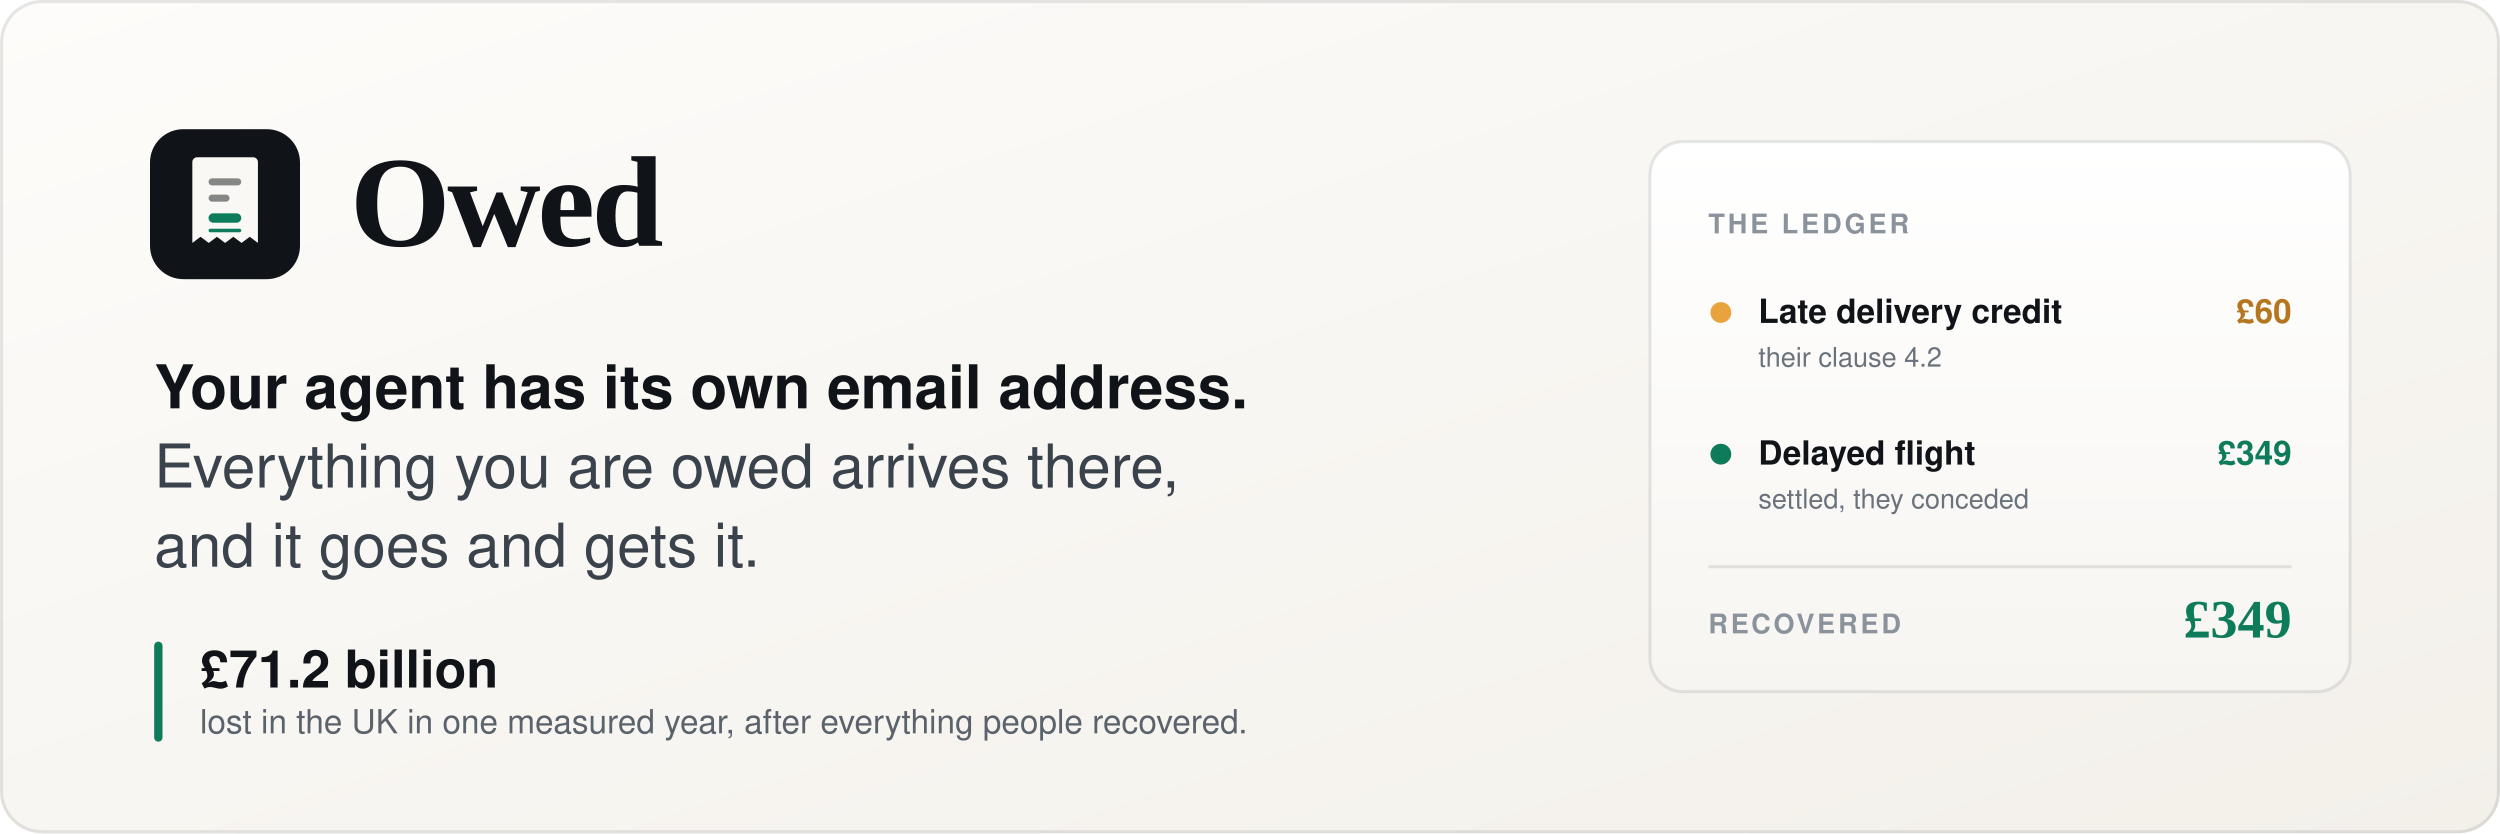
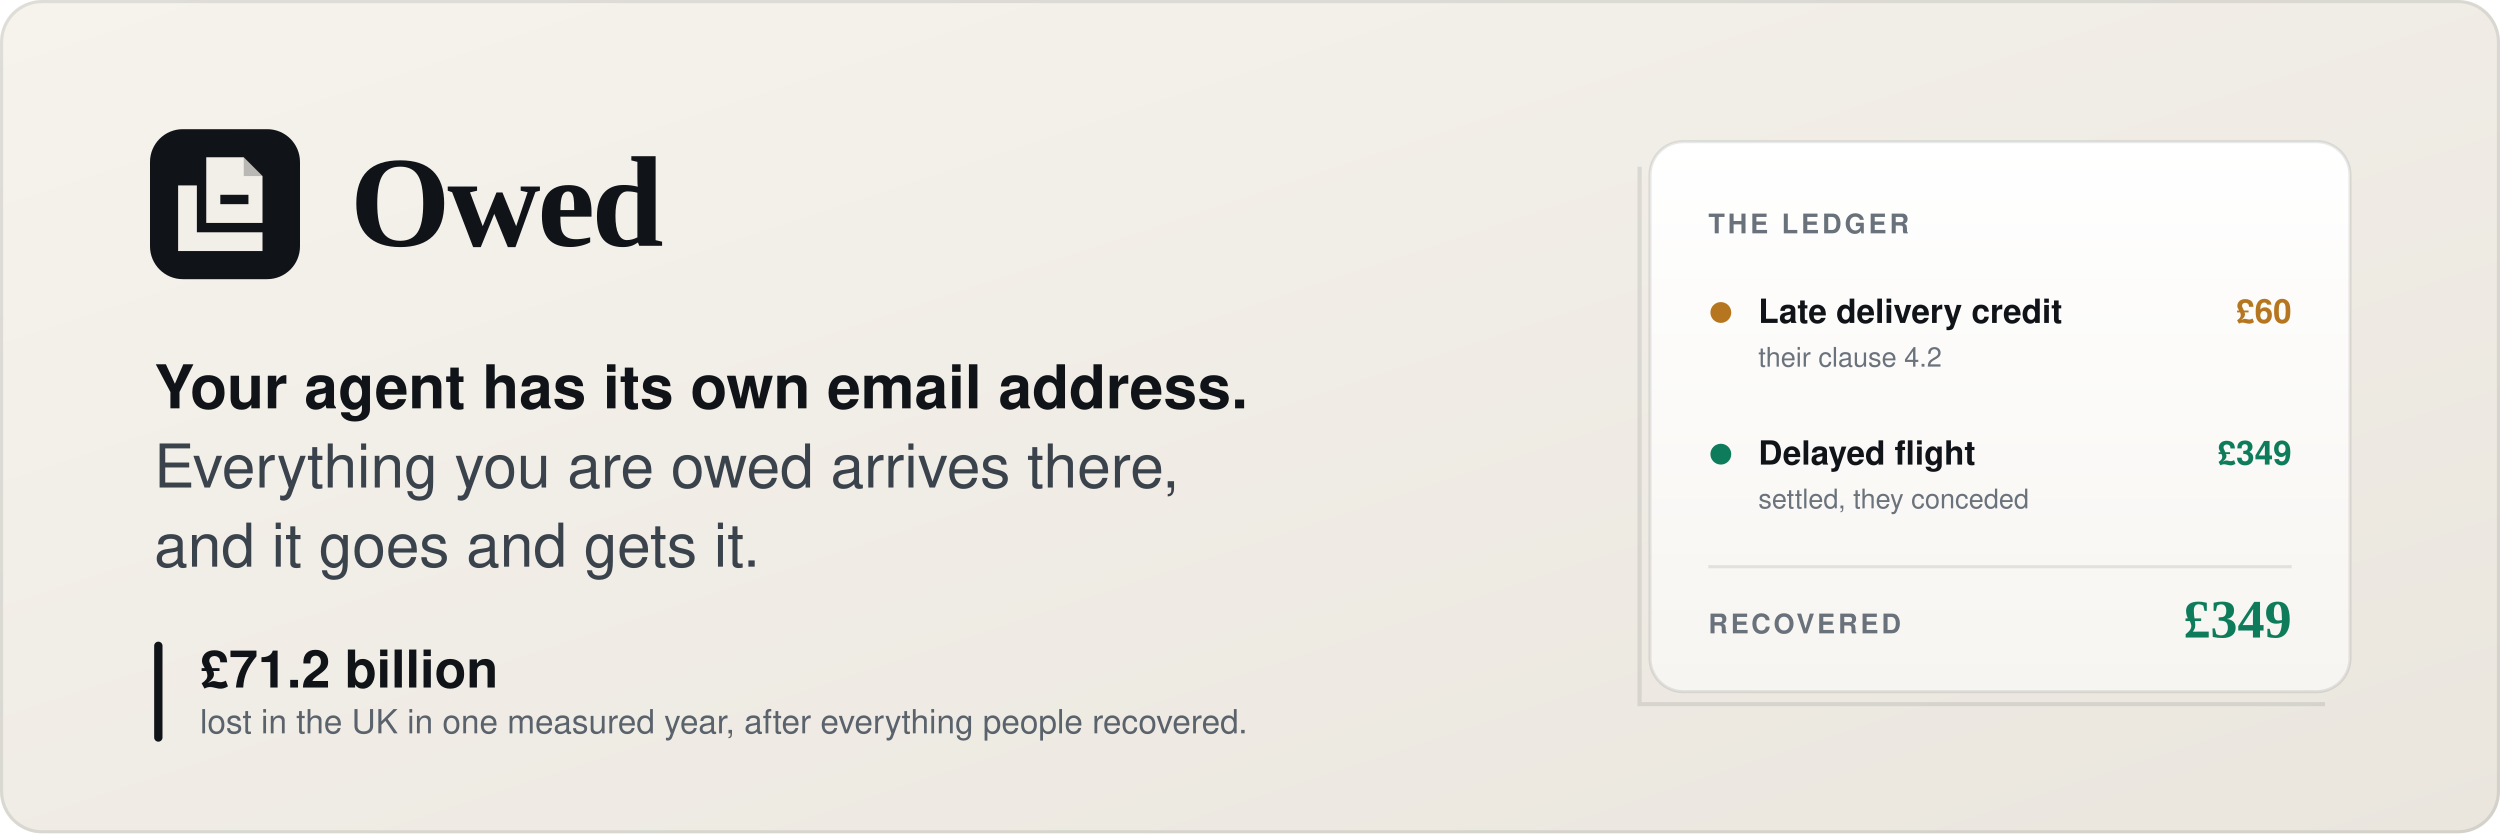
<svg xmlns="http://www.w3.org/2000/svg" viewBox="0 0 1200 400" width="1200" height="400" role="img" aria-label="Owed. Your agent has its own email address. Everything you are owed arrives there, and it goes and gets it. £71.2 billion lost in the UK in one measured year, after everything people recovered.">
  <defs>
    <linearGradient id="paper" x1="0" y1="0" x2="1" y2="1">
-       <stop offset="0" stop-color="#FDFCFA" />
-       <stop offset="1" stop-color="#F3F0EA" />
+       <stop offset="0" stop-color="#F6F3ED" />
+       <stop offset="1" stop-color="#EAE6DE" />
    </linearGradient>
    <linearGradient id="card" x1="0" y1="0" x2="0" y2="1">
      <stop offset="0" stop-color="#FFFFFF" />
      <stop offset="1" stop-color="#F7F5F1" />
    </linearGradient>
  </defs>
  <rect width="1200" height="400" rx="20" fill="url(#paper)" />
  <rect x="0.75" y="0.75" width="1198.5" height="398.5" rx="19.5" fill="none" stroke="#101418" stroke-opacity="0.10" stroke-width="1.5" />
-   <g transform="translate(72 62)">
-     <rect width="72" height="72" rx="16" fill="#101418" />
-     <path d="M22.5 13.5h27a2.3 2.3 0 0 1 2.3 2.3v38.8l-3.94-2.94-3.93 2.94-3.94-2.94-3.93 2.94-3.94-2.94-3.93 2.94-3.94-2.94-3.93 2.94v-38.8a2.3 2.3 0 0 1 2.3-2.3Z" fill="#FAF8F5" />
-     <rect x="28.1" y="23.6" width="15.7" height="3.4" rx="1.7" fill="#101418" opacity="0.5" />
-     <rect x="28.1" y="31.4" width="10.1" height="3.4" rx="1.7" fill="#101418" opacity="0.5" />
-     <rect x="28.1" y="40.4" width="15.7" height="4.5" rx="2.25" fill="#0E7C5A" />
-     <rect x="28.1" y="47.8" width="15.7" height="1.7" rx="0.85" fill="#0E7C5A" />
+   <g transform="translate(72 62) scale(1.125)">
+     <rect width="64" height="64" rx="14" fill="#101418" />
+     <path d="M24 12h16l8 8v20H24z" fill="#F2EFE9" />
+     <path d="M40 12v8h8" fill="#101418" opacity="0.25" />
+     <path d="M12 24h8v20h28v8H12z" fill="#F2EFE9" />
+     <path d="M30 28h12v4H30z" fill="#101418" />
  </g>
  <text x="168" y="118" font-family="Georgia, 'Times New Roman', serif" font-size="62" font-weight="700" letter-spacing="-1.5" fill="#101418">Owed</text>
  <text x="74" y="196" font-family="-apple-system, BlinkMacSystemFont, 'Segoe UI', Helvetica, Arial, sans-serif" font-size="29" font-weight="600" fill="#101418">Your agent has its own email address.</text>
  <text x="74" y="234" font-family="-apple-system, BlinkMacSystemFont, 'Segoe UI', Helvetica, Arial, sans-serif" font-size="29" font-weight="400" fill="#3A424C">Everything you are owed arrives there,</text>
  <text x="74" y="272" font-family="-apple-system, BlinkMacSystemFont, 'Segoe UI', Helvetica, Arial, sans-serif" font-size="29" font-weight="400" fill="#3A424C">and it goes and gets it.</text>
  <g transform="translate(74 308)">
-     <rect x="0" y="0" width="4" height="48" rx="2" fill="#0E7C5A" />
+     <rect x="0" y="0" width="4" height="48" rx="2" fill="#101418" />
    <text x="22" y="22" font-family="-apple-system, BlinkMacSystemFont, 'Segoe UI', Helvetica, Arial, sans-serif" font-size="25" font-weight="700" fill="#101418">£71.2 billion</text>
    <text x="22" y="44" font-family="-apple-system, BlinkMacSystemFont, 'Segoe UI', Helvetica, Arial, sans-serif" font-size="16" fill="#5A626C">lost in the UK in one measured year, after everything people recovered.</text>
  </g>
  <g transform="translate(792 68)">
+     <path d="M-5 12V270H324" fill="none" stroke="#101418" stroke-opacity="0.10" stroke-width="2" />
    <rect width="336" height="264" rx="16" fill="url(#card)" stroke="#101418" stroke-opacity="0.10" stroke-width="1.5" />
-     <text x="28" y="44" font-family="-apple-system, BlinkMacSystemFont, 'Segoe UI', Helvetica, Arial, sans-serif" font-size="13" font-weight="700" letter-spacing="1.4" fill="#8A929C">THE LEDGER</text>
-     <circle cx="34" cy="82" r="5" fill="#E8A33D" />
+     <text x="28" y="44" font-family="-apple-system, BlinkMacSystemFont, 'Segoe UI', Helvetica, Arial, sans-serif" font-size="13" font-weight="700" letter-spacing="1.4" fill="#69717B">THE LEDGER</text>
+     <circle cx="34" cy="82" r="5" fill="#B5761F" />
    <text x="52" y="87" font-family="-apple-system, BlinkMacSystemFont, 'Segoe UI', Helvetica, Arial, sans-serif" font-size="16" font-weight="600" fill="#101418">Late delivery credit</text>
    <text x="52" y="108" font-family="-apple-system, BlinkMacSystemFont, 'Segoe UI', Helvetica, Arial, sans-serif" font-size="13" fill="#6A727C">their clause 4.2</text>
    <text x="308" y="87" text-anchor="end" font-family="-apple-system, BlinkMacSystemFont, 'Segoe UI', Helvetica, Arial, sans-serif" font-size="16" font-weight="700" fill="#B5761F">£60</text>
    <circle cx="34" cy="150" r="5" fill="#0E7C5A" />
    <text x="52" y="155" font-family="-apple-system, BlinkMacSystemFont, 'Segoe UI', Helvetica, Arial, sans-serif" font-size="16" font-weight="600" fill="#101418">Delayed flight</text>
    <text x="52" y="176" font-family="-apple-system, BlinkMacSystemFont, 'Segoe UI', Helvetica, Arial, sans-serif" font-size="13" fill="#6A727C">settled, they conceded</text>
    <text x="308" y="155" text-anchor="end" font-family="-apple-system, BlinkMacSystemFont, 'Segoe UI', Helvetica, Arial, sans-serif" font-size="16" font-weight="700" fill="#0E7C5A">£349</text>
    <line x1="28" y1="204" x2="308" y2="204" stroke="#101418" stroke-opacity="0.10" stroke-width="1.5" />
-     <text x="28" y="236" font-family="-apple-system, BlinkMacSystemFont, 'Segoe UI', Helvetica, Arial, sans-serif" font-size="13" font-weight="700" letter-spacing="1.4" fill="#8A929C">RECOVERED</text>
+     <text x="28" y="236" font-family="-apple-system, BlinkMacSystemFont, 'Segoe UI', Helvetica, Arial, sans-serif" font-size="13" font-weight="700" letter-spacing="1.4" fill="#69717B">RECOVERED</text>
    <text x="308" y="238" text-anchor="end" font-family="Georgia, 'Times New Roman', serif" font-size="26" font-weight="700" fill="#0E7C5A">£349</text>
  </g>
</svg>
